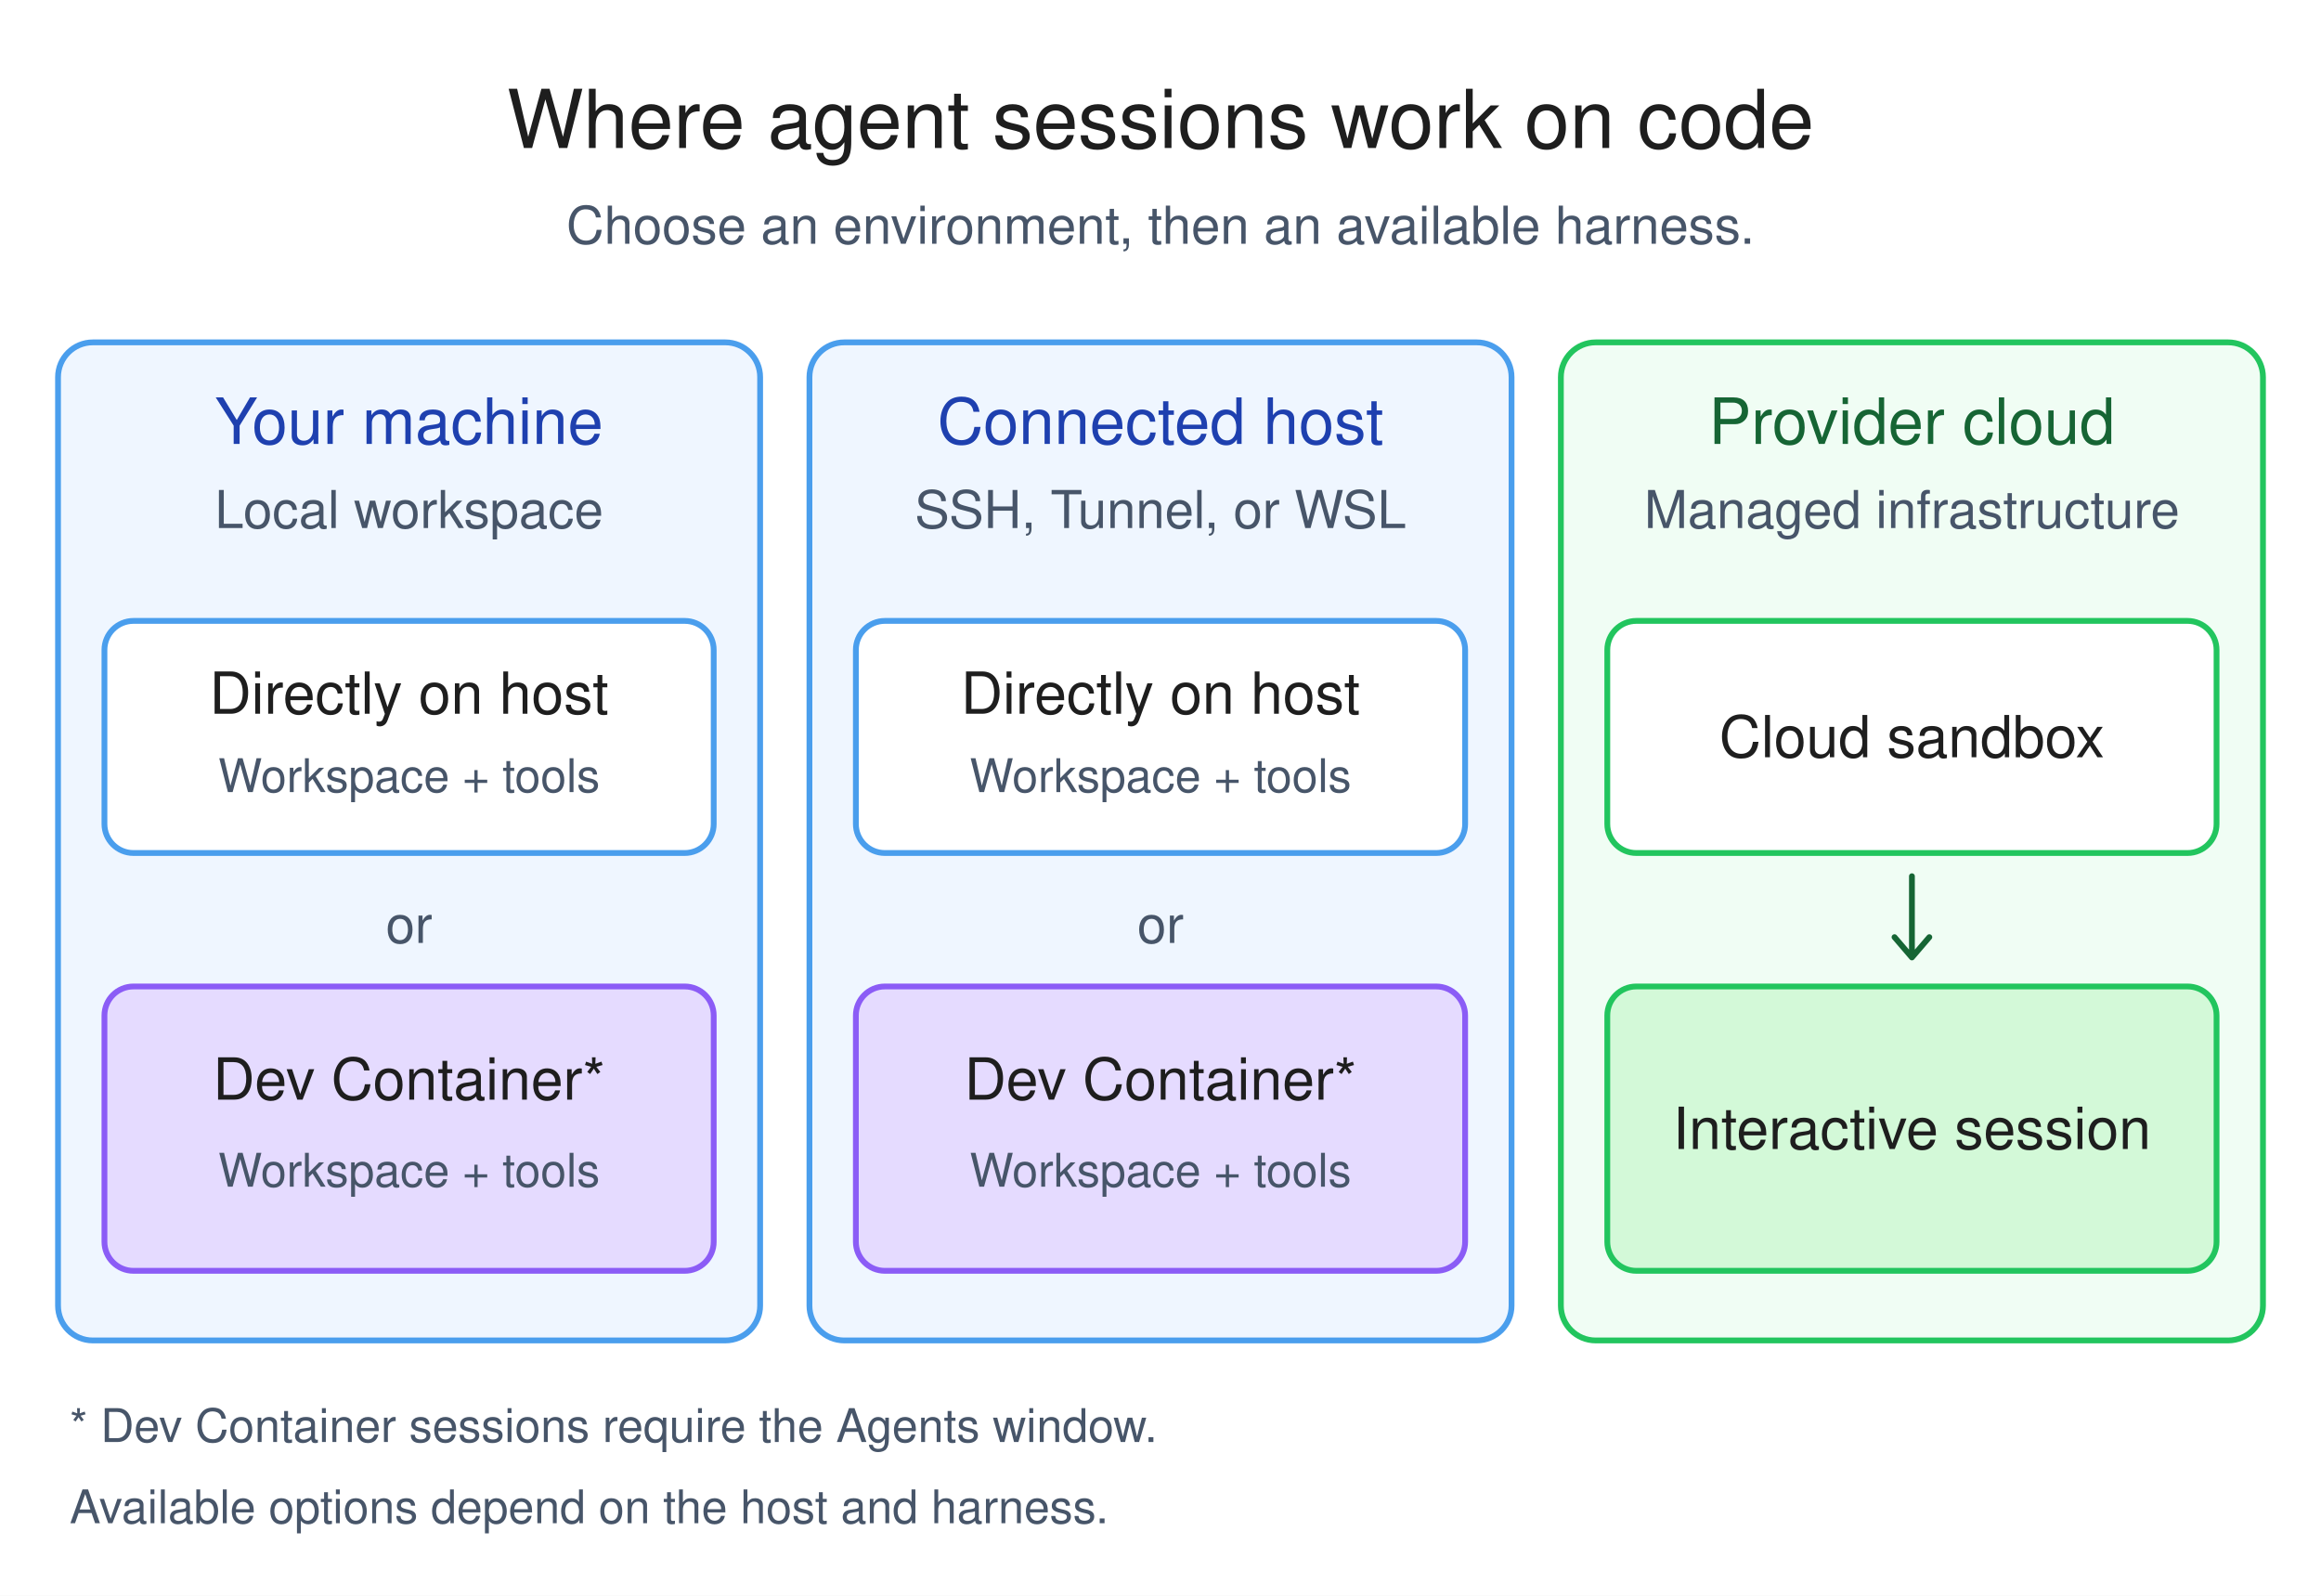
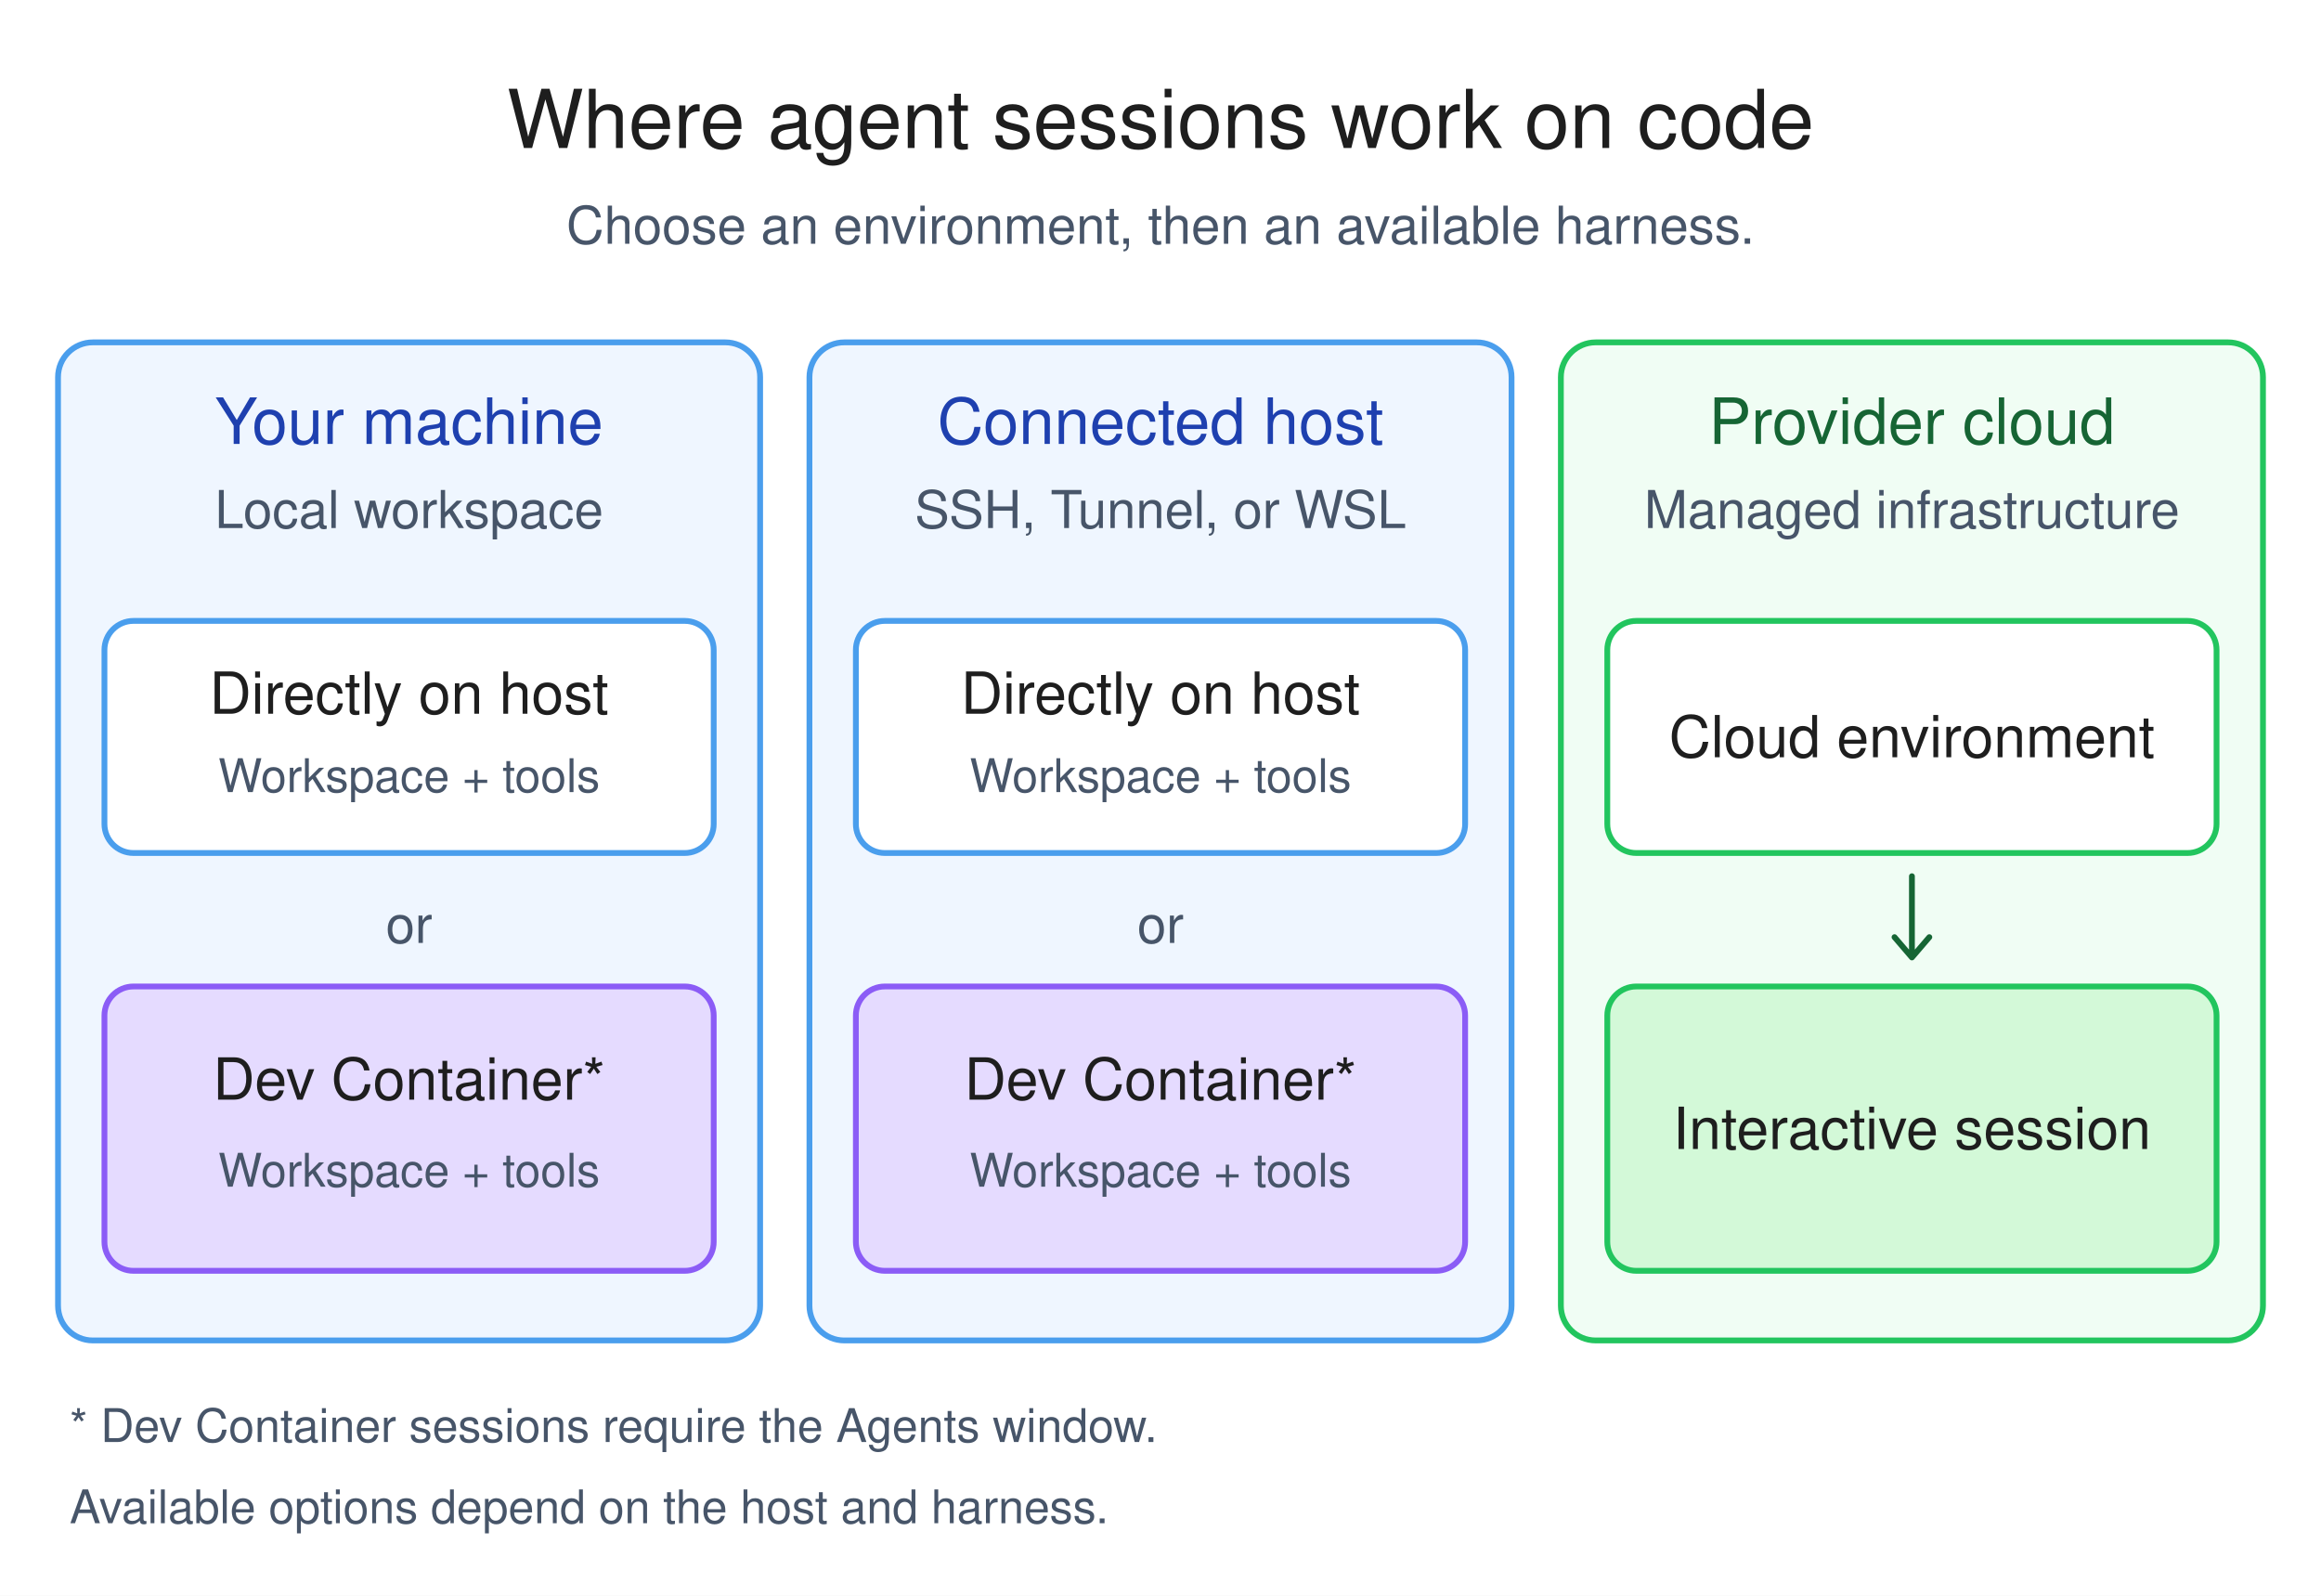
<svg xmlns="http://www.w3.org/2000/svg" width="800" height="550" viewBox="0 0 800 550" role="img" aria-labelledby="title description">
  <rect width="800" height="550" fill="#ffffff" />
  <g font-family="Helvetica, Arial, sans-serif" text-anchor="middle" fill="#1e1e1e">
    <text x="400" y="51" font-size="28">Where agent sessions work on code</text>
    <text x="400" y="84" font-size="18" fill="#475569">Choose an environment, then an available harness.</text>
    <rect x="20" y="118" width="242" height="344" rx="12" fill="#eff6ff" stroke="#4a9eed" stroke-width="2" />
    <text x="141" y="153" font-size="22" fill="#1e40af">Your machine</text>
    <text x="141" y="182" font-size="18" fill="#475569">Local workspace</text>
    <rect x="36" y="214" width="210" height="80" rx="10" fill="#ffffff" stroke="#4a9eed" stroke-width="2" />
    <text x="141" y="246" font-size="20">Directly on host</text>
    <text x="141" y="273" font-size="16" fill="#475569">Workspace + tools</text>
    <text x="141" y="325" font-size="18" fill="#475569">or</text>
    <rect x="36" y="340" width="210" height="98" rx="10" fill="#e5dbff" stroke="#8b5cf6" stroke-width="2" />
    <text x="141" y="379" font-size="20">Dev Container*</text>
    <text x="141" y="409" font-size="16" fill="#475569">Workspace + tools</text>
    <rect x="279" y="118" width="242" height="344" rx="12" fill="#eff6ff" stroke="#4a9eed" stroke-width="2" />
    <text x="400" y="153" font-size="22" fill="#1e40af">Connected host</text>
    <text x="400" y="182" font-size="18" fill="#475569">SSH, Tunnel, or WSL</text>
    <rect x="295" y="214" width="210" height="80" rx="10" fill="#ffffff" stroke="#4a9eed" stroke-width="2" />
    <text x="400" y="246" font-size="20">Directly on host</text>
    <text x="400" y="273" font-size="16" fill="#475569">Workspace + tools</text>
    <text x="400" y="325" font-size="18" fill="#475569">or</text>
    <rect x="295" y="340" width="210" height="98" rx="10" fill="#e5dbff" stroke="#8b5cf6" stroke-width="2" />
    <text x="400" y="379" font-size="20">Dev Container*</text>
    <text x="400" y="409" font-size="16" fill="#475569">Workspace + tools</text>
    <rect x="538" y="118" width="242" height="344" rx="12" fill="#f0fdf4" stroke="#22c55e" stroke-width="2" />
    <text x="659" y="153" font-size="22" fill="#166534">Provider cloud</text>
    <text x="659" y="182" font-size="18" fill="#475569">Managed infrastructure</text>
    <rect x="554" y="214" width="210" height="80" rx="10" fill="#ffffff" stroke="#22c55e" stroke-width="2" />
-     <text x="659" y="261" font-size="20">Cloud sandbox</text>
+     <text x="659" y="261" font-size="20">Cloud environment</text>
    <path d="M659 302 V330 M653 323 L659 330 L665 323" fill="none" stroke="#166534" stroke-width="2" stroke-linecap="round" stroke-linejoin="round" />
    <rect x="554" y="340" width="210" height="98" rx="10" fill="#d3f9d8" stroke="#22c55e" stroke-width="2" />
    <text x="659" y="396" font-size="20">Interactive session</text>
    <text x="24" y="497" font-size="16" text-anchor="start" fill="#475569">* Dev Container sessions require the Agents window.</text>
    <text x="24" y="525" font-size="16" text-anchor="start" fill="#475569">Available options depend on the host and harness.</text>
  </g>
</svg>
